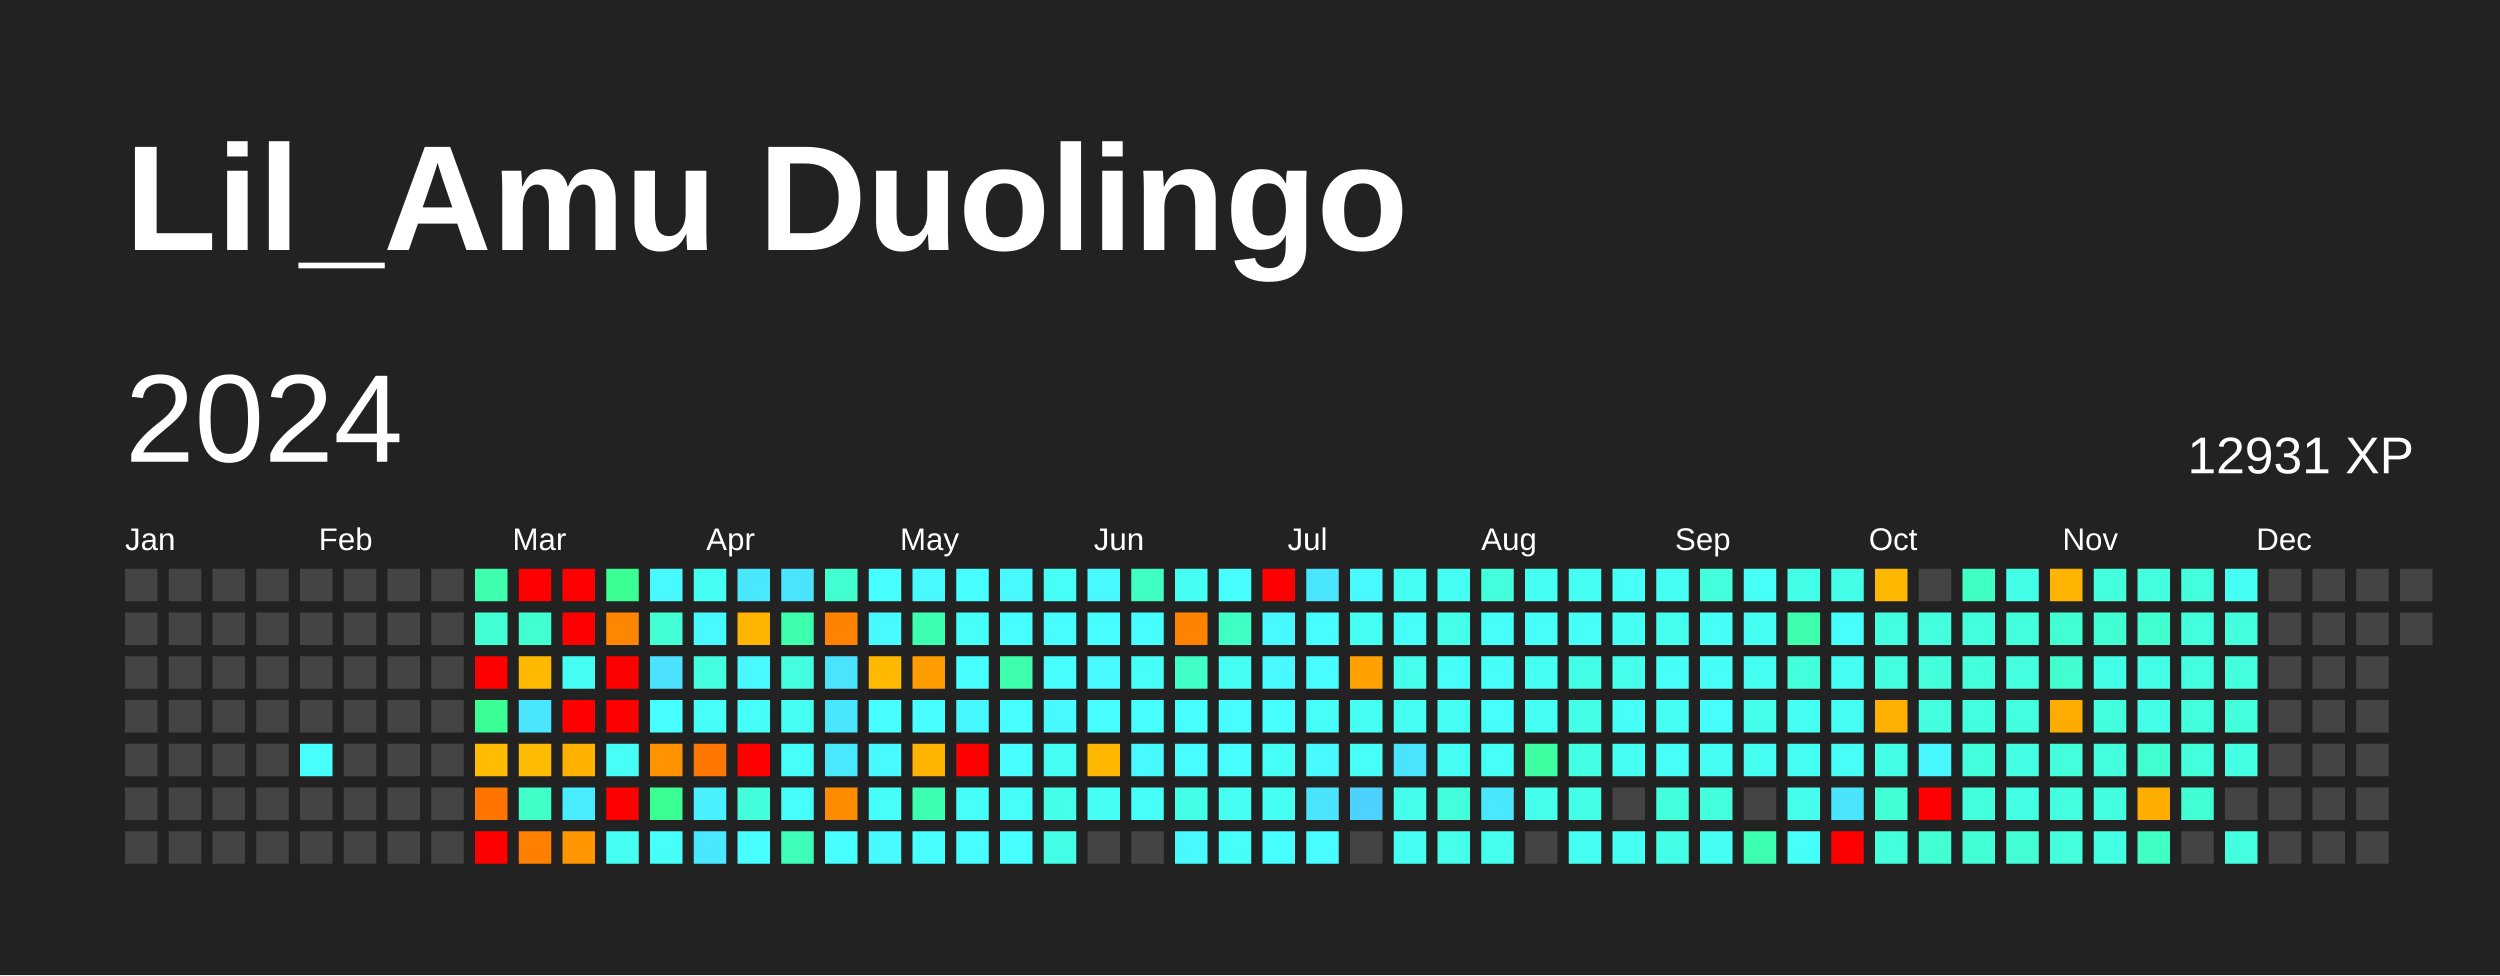
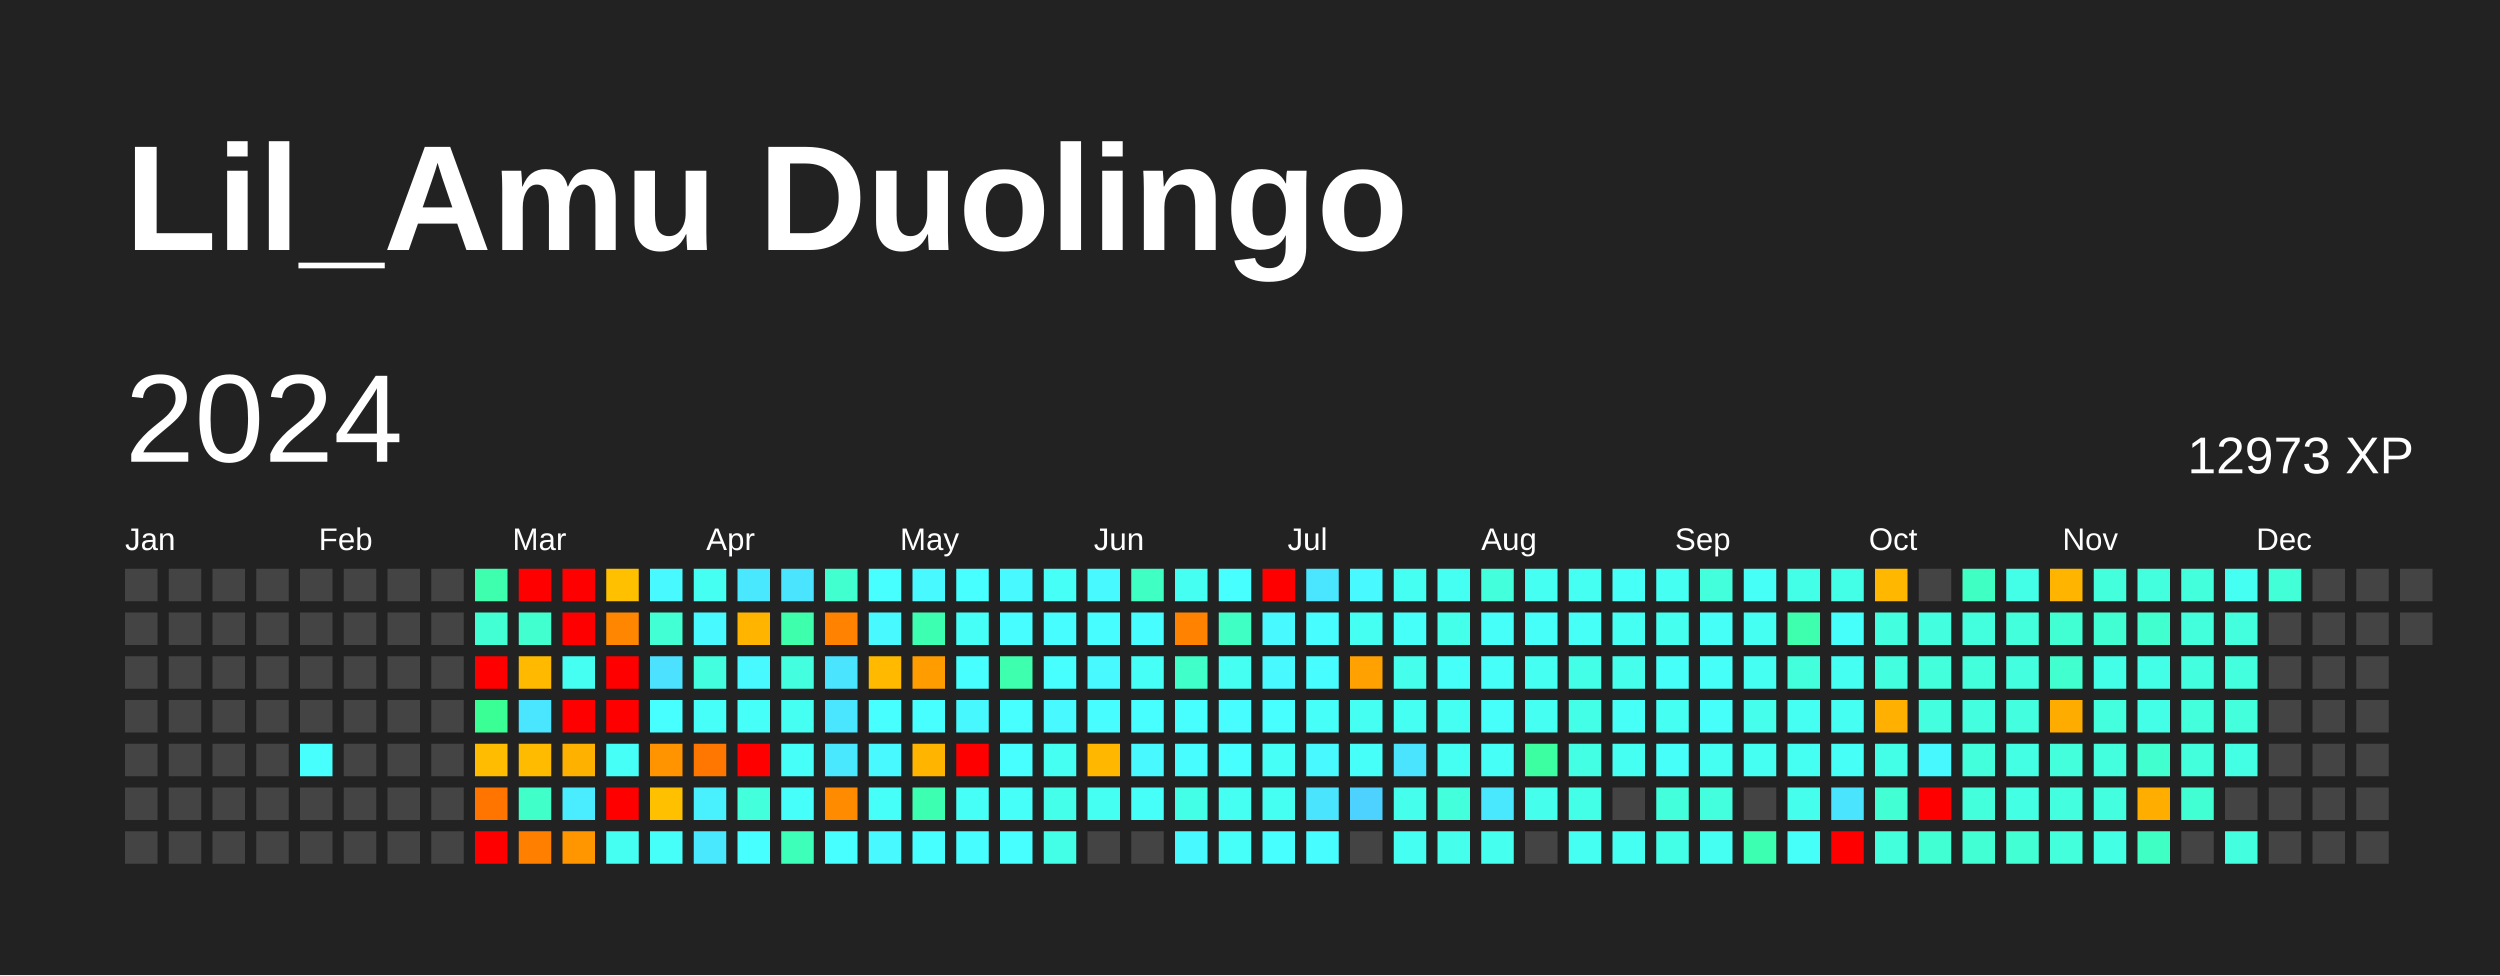
<svg xmlns="http://www.w3.org/2000/svg" baseProfile="full" height="78mm" version="1.1" viewBox="0,0,200,78" width="200mm">
  <defs />
  <rect fill="#222222" height="78" width="200" x="0" y="0" />
  <text fill="#FFFFFF" style="font-size:12px; font-family:Arial; font-weight:bold;" x="10" y="20">Lil_Amu Duolingo</text>
  <text dominant-baseline="hanging" fill="#FFFFFF" style="font-size:10.0px; font-family:Arial;" x="10" y="30">2024</text>
-   <text dominant-baseline="hanging" fill="#FFFFFF" style="font-size:4.125px; font-family:Arial;" x="175" y="35">12931 XP</text>
+   <text dominant-baseline="hanging" fill="#FFFFFF" style="font-size:4.125px; font-family:Arial;" x="175" y="35">12973 XP</text>
  <text fill="#FFFFFF" style="font-size:2.5px; font-family:Arial" x="10.0" y="44">Jan</text>
  <text fill="#FFFFFF" style="font-size:2.5px; font-family:Arial" x="25.5" y="44">Feb</text>
  <text fill="#FFFFFF" style="font-size:2.5px; font-family:Arial" x="41.0" y="44">Mar</text>
  <text fill="#FFFFFF" style="font-size:2.5px; font-family:Arial" x="56.5" y="44">Apr</text>
  <text fill="#FFFFFF" style="font-size:2.5px; font-family:Arial" x="72.0" y="44">May</text>
  <text fill="#FFFFFF" style="font-size:2.5px; font-family:Arial" x="87.5" y="44">Jun</text>
  <text fill="#FFFFFF" style="font-size:2.5px; font-family:Arial" x="103.0" y="44">Jul</text>
  <text fill="#FFFFFF" style="font-size:2.5px; font-family:Arial" x="118.5" y="44">Aug</text>
  <text fill="#FFFFFF" style="font-size:2.5px; font-family:Arial" x="134.0" y="44">Sep</text>
  <text fill="#FFFFFF" style="font-size:2.5px; font-family:Arial" x="149.5" y="44">Oct</text>
  <text fill="#FFFFFF" style="font-size:2.5px; font-family:Arial" x="165.0" y="44">Nov</text>
  <text fill="#FFFFFF" style="font-size:2.5px; font-family:Arial" x="180.5" y="44">Dec</text>
  <rect fill="#444444" height="2.6" width="2.6" x="10.0" y="45.5" />
  <rect fill="#444444" height="2.6" width="2.6" x="10.0" y="49.0" />
  <rect fill="#444444" height="2.6" width="2.6" x="10.0" y="52.5" />
  <rect fill="#444444" height="2.6" width="2.6" x="10.0" y="56.0" />
  <rect fill="#444444" height="2.6" width="2.6" x="10.0" y="59.5" />
  <rect fill="#444444" height="2.6" width="2.6" x="10.0" y="63.0" />
  <rect fill="#444444" height="2.6" width="2.6" x="10.0" y="66.5" />
  <rect fill="#444444" height="2.6" width="2.6" x="13.5" y="45.5" />
  <rect fill="#444444" height="2.6" width="2.6" x="13.5" y="49.0" />
  <rect fill="#444444" height="2.6" width="2.6" x="13.5" y="52.5" />
  <rect fill="#444444" height="2.6" width="2.6" x="13.5" y="56.0" />
  <rect fill="#444444" height="2.6" width="2.6" x="13.5" y="59.5" />
  <rect fill="#444444" height="2.6" width="2.6" x="13.5" y="63.0" />
  <rect fill="#444444" height="2.6" width="2.6" x="13.5" y="66.5" />
  <rect fill="#444444" height="2.6" width="2.6" x="17.0" y="45.5" />
  <rect fill="#444444" height="2.6" width="2.6" x="17.0" y="49.0" />
  <rect fill="#444444" height="2.6" width="2.6" x="17.0" y="52.5" />
  <rect fill="#444444" height="2.6" width="2.6" x="17.0" y="56.0" />
  <rect fill="#444444" height="2.6" width="2.6" x="17.0" y="59.5" />
  <rect fill="#444444" height="2.6" width="2.6" x="17.0" y="63.0" />
  <rect fill="#444444" height="2.6" width="2.6" x="17.0" y="66.5" />
  <rect fill="#444444" height="2.6" width="2.6" x="20.5" y="45.5" />
  <rect fill="#444444" height="2.6" width="2.6" x="20.5" y="49.0" />
  <rect fill="#444444" height="2.6" width="2.6" x="20.5" y="52.5" />
  <rect fill="#444444" height="2.6" width="2.6" x="20.5" y="56.0" />
  <rect fill="#444444" height="2.6" width="2.6" x="20.5" y="59.5" />
  <rect fill="#444444" height="2.6" width="2.6" x="20.5" y="63.0" />
  <rect fill="#444444" height="2.6" width="2.6" x="20.5" y="66.5" />
  <rect fill="#444444" height="2.6" width="2.6" x="24.0" y="45.5" />
  <rect fill="#444444" height="2.6" width="2.6" x="24.0" y="49.0" />
  <rect fill="#444444" height="2.6" width="2.6" x="24.0" y="52.5" />
  <rect fill="#444444" height="2.6" width="2.6" x="24.0" y="56.0" />
  <rect fill="#47fffd" height="2.6" width="2.6" x="24.0" y="59.5" />
  <rect fill="#444444" height="2.6" width="2.6" x="24.0" y="63.0" />
  <rect fill="#444444" height="2.6" width="2.6" x="24.0" y="66.5" />
  <rect fill="#444444" height="2.6" width="2.6" x="27.5" y="45.5" />
  <rect fill="#444444" height="2.6" width="2.6" x="27.5" y="49.0" />
  <rect fill="#444444" height="2.6" width="2.6" x="27.5" y="52.5" />
  <rect fill="#444444" height="2.6" width="2.6" x="27.5" y="56.0" />
  <rect fill="#444444" height="2.6" width="2.6" x="27.5" y="59.5" />
  <rect fill="#444444" height="2.6" width="2.6" x="27.5" y="63.0" />
  <rect fill="#444444" height="2.6" width="2.6" x="27.5" y="66.5" />
  <rect fill="#444444" height="2.6" width="2.6" x="31.0" y="45.5" />
  <rect fill="#444444" height="2.6" width="2.6" x="31.0" y="49.0" />
  <rect fill="#444444" height="2.6" width="2.6" x="31.0" y="52.5" />
  <rect fill="#444444" height="2.6" width="2.6" x="31.0" y="56.0" />
  <rect fill="#444444" height="2.6" width="2.6" x="31.0" y="59.5" />
  <rect fill="#444444" height="2.6" width="2.6" x="31.0" y="63.0" />
  <rect fill="#444444" height="2.6" width="2.6" x="31.0" y="66.5" />
  <rect fill="#444444" height="2.6" width="2.6" x="34.5" y="45.5" />
  <rect fill="#444444" height="2.6" width="2.6" x="34.5" y="49.0" />
  <rect fill="#444444" height="2.6" width="2.6" x="34.5" y="52.5" />
  <rect fill="#444444" height="2.6" width="2.6" x="34.5" y="56.0" />
  <rect fill="#444444" height="2.6" width="2.6" x="34.5" y="59.5" />
  <rect fill="#444444" height="2.6" width="2.6" x="34.5" y="63.0" />
  <rect fill="#444444" height="2.6" width="2.6" x="34.5" y="66.5" />
  <rect fill="#3dffae" height="2.6" width="2.6" x="38.0" y="45.5" />
  <rect fill="#42ffd4" height="2.6" width="2.6" x="38.0" y="49.0" />
  <rect fill="red" height="2.6" width="2.6" x="38.0" y="52.5" />
  <rect fill="#3aff94" height="2.6" width="2.6" x="38.0" y="56.0" />
  <rect fill="#ffbc00" height="2.6" width="2.6" x="38.0" y="59.5" />
  <rect fill="#ff7500" height="2.6" width="2.6" x="38.0" y="63.0" />
  <rect fill="red" height="2.6" width="2.6" x="38.0" y="66.5" />
  <rect fill="red" height="2.6" width="2.6" x="41.5" y="45.5" />
  <rect fill="#41ffcf" height="2.6" width="2.6" x="41.5" y="49.0" />
  <rect fill="#ffba00" height="2.6" width="2.6" x="41.5" y="52.5" />
  <rect fill="#4ae6ff" height="2.6" width="2.6" x="41.5" y="56.0" />
  <rect fill="#ffbb00" height="2.6" width="2.6" x="41.5" y="59.5" />
  <rect fill="#40ffc8" height="2.6" width="2.6" x="41.5" y="63.0" />
  <rect fill="#ff7f00" height="2.6" width="2.6" x="41.5" y="66.5" />
  <rect fill="red" height="2.6" width="2.6" x="45.0" y="45.5" />
  <rect fill="red" height="2.6" width="2.6" x="45.0" y="49.0" />
  <rect fill="#46fff3" height="2.6" width="2.6" x="45.0" y="52.5" />
  <rect fill="red" height="2.6" width="2.6" x="45.0" y="56.0" />
  <rect fill="#ffb100" height="2.6" width="2.6" x="45.0" y="59.5" />
  <rect fill="#49edff" height="2.6" width="2.6" x="45.0" y="63.0" />
  <rect fill="#ff9600" height="2.6" width="2.6" x="45.0" y="66.5" />
-   <rect fill="#3aff92" height="2.6" width="2.6" x="48.5" y="45.5" />
+   <rect fill="#ffc000" height="2.6" width="2.6" x="48.5" y="45.5" />
  <rect fill="#ff8600" height="2.6" width="2.6" x="48.5" y="49.0" />
  <rect fill="red" height="2.6" width="2.6" x="48.5" y="52.5" />
  <rect fill="red" height="2.6" width="2.6" x="48.5" y="56.0" />
  <rect fill="#46fff6" height="2.6" width="2.6" x="48.5" y="59.5" />
  <rect fill="red" height="2.6" width="2.6" x="48.5" y="63.0" />
  <rect fill="#46fff3" height="2.6" width="2.6" x="48.5" y="66.5" />
  <rect fill="#48faff" height="2.6" width="2.6" x="52.0" y="45.5" />
  <rect fill="#42ffd4" height="2.6" width="2.6" x="52.0" y="49.0" />
  <rect fill="#4be1ff" height="2.6" width="2.6" x="52.0" y="52.5" />
  <rect fill="#47ffff" height="2.6" width="2.6" x="52.0" y="56.0" />
  <rect fill="#ff9300" height="2.6" width="2.6" x="52.0" y="59.5" />
-   <rect fill="#3aff92" height="2.6" width="2.6" x="52.0" y="63.0" />
+   <rect fill="#ffc000" height="2.6" width="2.6" x="52.0" y="63.0" />
  <rect fill="#46fff8" height="2.6" width="2.6" x="52.0" y="66.5" />
  <rect fill="#46fff3" height="2.6" width="2.6" x="55.5" y="45.5" />
  <rect fill="#48faff" height="2.6" width="2.6" x="55.5" y="49.0" />
  <rect fill="#43ffe0" height="2.6" width="2.6" x="55.5" y="52.5" />
  <rect fill="#46fff8" height="2.6" width="2.6" x="55.5" y="56.0" />
  <rect fill="#ff7700" height="2.6" width="2.6" x="55.5" y="59.5" />
  <rect fill="#49f1ff" height="2.6" width="2.6" x="55.5" y="63.0" />
  <rect fill="#4ae8ff" height="2.6" width="2.6" x="55.5" y="66.5" />
  <rect fill="#4ae8ff" height="2.6" width="2.6" x="59.0" y="45.5" />
  <rect fill="#ffb400" height="2.6" width="2.6" x="59.0" y="49.0" />
  <rect fill="#48faff" height="2.6" width="2.6" x="59.0" y="52.5" />
  <rect fill="#46fff8" height="2.6" width="2.6" x="59.0" y="56.0" />
  <rect fill="red" height="2.6" width="2.6" x="59.0" y="59.5" />
  <rect fill="#43ffdb" height="2.6" width="2.6" x="59.0" y="63.0" />
  <rect fill="#47ffff" height="2.6" width="2.6" x="59.0" y="66.5" />
  <rect fill="#4be4ff" height="2.6" width="2.6" x="62.5" y="45.5" />
  <rect fill="#3dffac" height="2.6" width="2.6" x="62.5" y="49.0" />
  <rect fill="#43ffe0" height="2.6" width="2.6" x="62.5" y="52.5" />
  <rect fill="#46fff3" height="2.6" width="2.6" x="62.5" y="56.0" />
  <rect fill="#46fff8" height="2.6" width="2.6" x="62.5" y="59.5" />
  <rect fill="#46fffa" height="2.6" width="2.6" x="62.5" y="63.0" />
  <rect fill="#3effb9" height="2.6" width="2.6" x="62.5" y="66.5" />
  <rect fill="#41ffcf" height="2.6" width="2.6" x="66.0" y="45.5" />
  <rect fill="#ff8300" height="2.6" width="2.6" x="66.0" y="49.0" />
  <rect fill="#4be4ff" height="2.6" width="2.6" x="66.0" y="52.5" />
  <rect fill="#4ae6ff" height="2.6" width="2.6" x="66.0" y="56.0" />
  <rect fill="#4ae8ff" height="2.6" width="2.6" x="66.0" y="59.5" />
  <rect fill="#ff8c00" height="2.6" width="2.6" x="66.0" y="63.0" />
  <rect fill="#47ffff" height="2.6" width="2.6" x="66.0" y="66.5" />
  <rect fill="#47ffff" height="2.6" width="2.6" x="69.5" y="45.5" />
  <rect fill="#48faff" height="2.6" width="2.6" x="69.5" y="49.0" />
  <rect fill="#ffba00" height="2.6" width="2.6" x="69.5" y="52.5" />
  <rect fill="#47ffff" height="2.6" width="2.6" x="69.5" y="56.0" />
  <rect fill="#48faff" height="2.6" width="2.6" x="69.5" y="59.5" />
  <rect fill="#46fff8" height="2.6" width="2.6" x="69.5" y="63.0" />
  <rect fill="#48faff" height="2.6" width="2.6" x="69.5" y="66.5" />
  <rect fill="#48faff" height="2.6" width="2.6" x="73.0" y="45.5" />
  <rect fill="#3dffb1" height="2.6" width="2.6" x="73.0" y="49.0" />
  <rect fill="#ff9c00" height="2.6" width="2.6" x="73.0" y="52.5" />
  <rect fill="#47ffff" height="2.6" width="2.6" x="73.0" y="56.0" />
  <rect fill="#ffb500" height="2.6" width="2.6" x="73.0" y="59.5" />
  <rect fill="#3dffb1" height="2.6" width="2.6" x="73.0" y="63.0" />
  <rect fill="#47ffff" height="2.6" width="2.6" x="73.0" y="66.5" />
  <rect fill="#47ffff" height="2.6" width="2.6" x="76.5" y="45.5" />
  <rect fill="#46fff6" height="2.6" width="2.6" x="76.5" y="49.0" />
  <rect fill="#47ffff" height="2.6" width="2.6" x="76.5" y="52.5" />
  <rect fill="#48f8ff" height="2.6" width="2.6" x="76.5" y="56.0" />
  <rect fill="red" height="2.6" width="2.6" x="76.5" y="59.5" />
  <rect fill="#46fff6" height="2.6" width="2.6" x="76.5" y="63.0" />
  <rect fill="#47fdff" height="2.6" width="2.6" x="76.5" y="66.5" />
  <rect fill="#48faff" height="2.6" width="2.6" x="80.0" y="45.5" />
  <rect fill="#47fdff" height="2.6" width="2.6" x="80.0" y="49.0" />
  <rect fill="#3dffae" height="2.6" width="2.6" x="80.0" y="52.5" />
  <rect fill="#47ffff" height="2.6" width="2.6" x="80.0" y="56.0" />
  <rect fill="#47ffff" height="2.6" width="2.6" x="80.0" y="59.5" />
  <rect fill="#46fff8" height="2.6" width="2.6" x="80.0" y="63.0" />
  <rect fill="#47ffff" height="2.6" width="2.6" x="80.0" y="66.5" />
  <rect fill="#46fff6" height="2.6" width="2.6" x="83.5" y="45.5" />
  <rect fill="#47fdff" height="2.6" width="2.6" x="83.5" y="49.0" />
  <rect fill="#47ffff" height="2.6" width="2.6" x="83.5" y="52.5" />
  <rect fill="#48faff" height="2.6" width="2.6" x="83.5" y="56.0" />
  <rect fill="#46fff3" height="2.6" width="2.6" x="83.5" y="59.5" />
  <rect fill="#44ffea" height="2.6" width="2.6" x="83.5" y="63.0" />
  <rect fill="#44ffe8" height="2.6" width="2.6" x="83.5" y="66.5" />
  <rect fill="#48faff" height="2.6" width="2.6" x="87.0" y="45.5" />
  <rect fill="#47fdff" height="2.6" width="2.6" x="87.0" y="49.0" />
  <rect fill="#48faff" height="2.6" width="2.6" x="87.0" y="52.5" />
  <rect fill="#47fdff" height="2.6" width="2.6" x="87.0" y="56.0" />
  <rect fill="#ffb700" height="2.6" width="2.6" x="87.0" y="59.5" />
  <rect fill="#46fff3" height="2.6" width="2.6" x="87.0" y="63.0" />
  <rect fill="#444444" height="2.6" width="2.6" x="87.0" y="66.5" />
  <rect fill="#40ffc3" height="2.6" width="2.6" x="90.5" y="45.5" />
  <rect fill="#47fdff" height="2.6" width="2.6" x="90.5" y="49.0" />
  <rect fill="#46fff6" height="2.6" width="2.6" x="90.5" y="52.5" />
  <rect fill="#47ffff" height="2.6" width="2.6" x="90.5" y="56.0" />
  <rect fill="#48faff" height="2.6" width="2.6" x="90.5" y="59.5" />
  <rect fill="#46fff8" height="2.6" width="2.6" x="90.5" y="63.0" />
  <rect fill="#444444" height="2.6" width="2.6" x="90.5" y="66.5" />
  <rect fill="#46fff3" height="2.6" width="2.6" x="94.0" y="45.5" />
  <rect fill="#ff8300" height="2.6" width="2.6" x="94.0" y="49.0" />
  <rect fill="#40ffc8" height="2.6" width="2.6" x="94.0" y="52.5" />
  <rect fill="#47ffff" height="2.6" width="2.6" x="94.0" y="56.0" />
  <rect fill="#47fdff" height="2.6" width="2.6" x="94.0" y="59.5" />
  <rect fill="#44ffe8" height="2.6" width="2.6" x="94.0" y="63.0" />
  <rect fill="#48faff" height="2.6" width="2.6" x="94.0" y="66.5" />
  <rect fill="#47ffff" height="2.6" width="2.6" x="97.5" y="45.5" />
  <rect fill="#40ffc5" height="2.6" width="2.6" x="97.5" y="49.0" />
  <rect fill="#46fff3" height="2.6" width="2.6" x="97.5" y="52.5" />
  <rect fill="#47fdff" height="2.6" width="2.6" x="97.5" y="56.0" />
  <rect fill="#47ffff" height="2.6" width="2.6" x="97.5" y="59.5" />
  <rect fill="#46fff3" height="2.6" width="2.6" x="97.5" y="63.0" />
  <rect fill="#46fff8" height="2.6" width="2.6" x="97.5" y="66.5" />
  <rect fill="red" height="2.6" width="2.6" x="101.0" y="45.5" />
  <rect fill="#48faff" height="2.6" width="2.6" x="101.0" y="49.0" />
  <rect fill="#48faff" height="2.6" width="2.6" x="101.0" y="52.5" />
  <rect fill="#47ffff" height="2.6" width="2.6" x="101.0" y="56.0" />
  <rect fill="#46fff6" height="2.6" width="2.6" x="101.0" y="59.5" />
  <rect fill="#46fff3" height="2.6" width="2.6" x="101.0" y="63.0" />
  <rect fill="#47ffff" height="2.6" width="2.6" x="101.0" y="66.5" />
  <rect fill="#4ae6ff" height="2.6" width="2.6" x="104.5" y="45.5" />
  <rect fill="#47fdff" height="2.6" width="2.6" x="104.5" y="49.0" />
  <rect fill="#47fdff" height="2.6" width="2.6" x="104.5" y="52.5" />
  <rect fill="#46fff8" height="2.6" width="2.6" x="104.5" y="56.0" />
  <rect fill="#48faff" height="2.6" width="2.6" x="104.5" y="59.5" />
  <rect fill="#4be4ff" height="2.6" width="2.6" x="104.5" y="63.0" />
  <rect fill="#47fdff" height="2.6" width="2.6" x="104.5" y="66.5" />
  <rect fill="#48faff" height="2.6" width="2.6" x="108.0" y="45.5" />
  <rect fill="#46fff3" height="2.6" width="2.6" x="108.0" y="49.0" />
  <rect fill="#ffa100" height="2.6" width="2.6" x="108.0" y="52.5" />
  <rect fill="#46fff3" height="2.6" width="2.6" x="108.0" y="56.0" />
  <rect fill="#46fff8" height="2.6" width="2.6" x="108.0" y="59.5" />
  <rect fill="#4dd2ff" height="2.6" width="2.6" x="108.0" y="63.0" />
  <rect fill="#444444" height="2.6" width="2.6" x="108.0" y="66.5" />
  <rect fill="#46fff3" height="2.6" width="2.6" x="111.5" y="45.5" />
  <rect fill="#46fff8" height="2.6" width="2.6" x="111.5" y="49.0" />
  <rect fill="#45ffec" height="2.6" width="2.6" x="111.5" y="52.5" />
  <rect fill="#46fff3" height="2.6" width="2.6" x="111.5" y="56.0" />
  <rect fill="#4be4ff" height="2.6" width="2.6" x="111.5" y="59.5" />
  <rect fill="#45ffec" height="2.6" width="2.6" x="111.5" y="63.0" />
  <rect fill="#46fff3" height="2.6" width="2.6" x="111.5" y="66.5" />
  <rect fill="#46fff3" height="2.6" width="2.6" x="115.0" y="45.5" />
  <rect fill="#44ffea" height="2.6" width="2.6" x="115.0" y="49.0" />
  <rect fill="#46fff8" height="2.6" width="2.6" x="115.0" y="52.5" />
  <rect fill="#46fff3" height="2.6" width="2.6" x="115.0" y="56.0" />
  <rect fill="#46fff3" height="2.6" width="2.6" x="115.0" y="59.5" />
  <rect fill="#43ffdb" height="2.6" width="2.6" x="115.0" y="63.0" />
  <rect fill="#45ffec" height="2.6" width="2.6" x="115.0" y="66.5" />
  <rect fill="#43ffdb" height="2.6" width="2.6" x="118.5" y="45.5" />
  <rect fill="#46fff8" height="2.6" width="2.6" x="118.5" y="49.0" />
  <rect fill="#46fff8" height="2.6" width="2.6" x="118.5" y="52.5" />
  <rect fill="#46fffa" height="2.6" width="2.6" x="118.5" y="56.0" />
  <rect fill="#46fff6" height="2.6" width="2.6" x="118.5" y="59.5" />
  <rect fill="#4ae8ff" height="2.6" width="2.6" x="118.5" y="63.0" />
  <rect fill="#45ffef" height="2.6" width="2.6" x="118.5" y="66.5" />
  <rect fill="#46fff3" height="2.6" width="2.6" x="122.0" y="45.5" />
  <rect fill="#46fff8" height="2.6" width="2.6" x="122.0" y="49.0" />
  <rect fill="#46fff3" height="2.6" width="2.6" x="122.0" y="52.5" />
  <rect fill="#46fff3" height="2.6" width="2.6" x="122.0" y="56.0" />
  <rect fill="#3cffa2" height="2.6" width="2.6" x="122.0" y="59.5" />
  <rect fill="#45ffec" height="2.6" width="2.6" x="122.0" y="63.0" />
  <rect fill="#444444" height="2.6" width="2.6" x="122.0" y="66.5" />
  <rect fill="#46fff3" height="2.6" width="2.6" x="125.5" y="45.5" />
  <rect fill="#46fff6" height="2.6" width="2.6" x="125.5" y="49.0" />
  <rect fill="#44ffe8" height="2.6" width="2.6" x="125.5" y="52.5" />
  <rect fill="#44ffe8" height="2.6" width="2.6" x="125.5" y="56.0" />
  <rect fill="#43ffe3" height="2.6" width="2.6" x="125.5" y="59.5" />
  <rect fill="#44ffe8" height="2.6" width="2.6" x="125.5" y="63.0" />
  <rect fill="#46fff3" height="2.6" width="2.6" x="125.5" y="66.5" />
  <rect fill="#46fff6" height="2.6" width="2.6" x="129.0" y="45.5" />
  <rect fill="#46fff3" height="2.6" width="2.6" x="129.0" y="49.0" />
  <rect fill="#45ffec" height="2.6" width="2.6" x="129.0" y="52.5" />
  <rect fill="#46fff6" height="2.6" width="2.6" x="129.0" y="56.0" />
  <rect fill="#46fff3" height="2.6" width="2.6" x="129.0" y="59.5" />
  <rect fill="#444444" height="2.6" width="2.6" x="129.0" y="63.0" />
  <rect fill="#46fff3" height="2.6" width="2.6" x="129.0" y="66.5" />
  <rect fill="#46fff3" height="2.6" width="2.6" x="132.5" y="45.5" />
  <rect fill="#45ffef" height="2.6" width="2.6" x="132.5" y="49.0" />
  <rect fill="#46fff8" height="2.6" width="2.6" x="132.5" y="52.5" />
  <rect fill="#46fff3" height="2.6" width="2.6" x="132.5" y="56.0" />
  <rect fill="#46fff8" height="2.6" width="2.6" x="132.5" y="59.5" />
  <rect fill="#43ffdb" height="2.6" width="2.6" x="132.5" y="63.0" />
  <rect fill="#44ffe8" height="2.6" width="2.6" x="132.5" y="66.5" />
  <rect fill="#43ffdb" height="2.6" width="2.6" x="136.0" y="45.5" />
  <rect fill="#46fff6" height="2.6" width="2.6" x="136.0" y="49.0" />
  <rect fill="#46fff8" height="2.6" width="2.6" x="136.0" y="52.5" />
  <rect fill="#46fffa" height="2.6" width="2.6" x="136.0" y="56.0" />
  <rect fill="#46fff3" height="2.6" width="2.6" x="136.0" y="59.5" />
  <rect fill="#43ffde" height="2.6" width="2.6" x="136.0" y="63.0" />
  <rect fill="#46fff3" height="2.6" width="2.6" x="136.0" y="66.5" />
  <rect fill="#46fff6" height="2.6" width="2.6" x="139.5" y="45.5" />
  <rect fill="#46fff3" height="2.6" width="2.6" x="139.5" y="49.0" />
  <rect fill="#46fff3" height="2.6" width="2.6" x="139.5" y="52.5" />
  <rect fill="#45ffec" height="2.6" width="2.6" x="139.5" y="56.0" />
  <rect fill="#46fff3" height="2.6" width="2.6" x="139.5" y="59.5" />
  <rect fill="#444444" height="2.6" width="2.6" x="139.5" y="63.0" />
  <rect fill="#3dffb1" height="2.6" width="2.6" x="139.5" y="66.5" />
  <rect fill="#44ffe8" height="2.6" width="2.6" x="143.0" y="45.5" />
  <rect fill="#3dffae" height="2.6" width="2.6" x="143.0" y="49.0" />
  <rect fill="#43ffdb" height="2.6" width="2.6" x="143.0" y="52.5" />
  <rect fill="#46fff3" height="2.6" width="2.6" x="143.0" y="56.0" />
  <rect fill="#46fff3" height="2.6" width="2.6" x="143.0" y="59.5" />
  <rect fill="#45ffec" height="2.6" width="2.6" x="143.0" y="63.0" />
  <rect fill="#46fff8" height="2.6" width="2.6" x="143.0" y="66.5" />
  <rect fill="#44ffe8" height="2.6" width="2.6" x="146.5" y="45.5" />
  <rect fill="#46fffa" height="2.6" width="2.6" x="146.5" y="49.0" />
  <rect fill="#46fff3" height="2.6" width="2.6" x="146.5" y="52.5" />
  <rect fill="#46fff3" height="2.6" width="2.6" x="146.5" y="56.0" />
  <rect fill="#46fff6" height="2.6" width="2.6" x="146.5" y="59.5" />
  <rect fill="#4be4ff" height="2.6" width="2.6" x="146.5" y="63.0" />
  <rect fill="red" height="2.6" width="2.6" x="146.5" y="66.5" />
  <rect fill="#ffb700" height="2.6" width="2.6" x="150.0" y="45.5" />
  <rect fill="#43ffe0" height="2.6" width="2.6" x="150.0" y="49.0" />
  <rect fill="#43ffe0" height="2.6" width="2.6" x="150.0" y="52.5" />
  <rect fill="#ffb000" height="2.6" width="2.6" x="150.0" y="56.0" />
  <rect fill="#44ffe8" height="2.6" width="2.6" x="150.0" y="59.5" />
  <rect fill="#42ffd4" height="2.6" width="2.6" x="150.0" y="63.0" />
  <rect fill="#43ffdb" height="2.6" width="2.6" x="150.0" y="66.5" />
  <rect fill="#444444" height="2.6" width="2.6" x="153.5" y="45.5" />
  <rect fill="#43ffe0" height="2.6" width="2.6" x="153.5" y="49.0" />
  <rect fill="#43ffdb" height="2.6" width="2.6" x="153.5" y="52.5" />
  <rect fill="#43ffe0" height="2.6" width="2.6" x="153.5" y="56.0" />
  <rect fill="#48f8ff" height="2.6" width="2.6" x="153.5" y="59.5" />
  <rect fill="red" height="2.6" width="2.6" x="153.5" y="63.0" />
  <rect fill="#41ffd2" height="2.6" width="2.6" x="153.5" y="66.5" />
  <rect fill="#40ffc3" height="2.6" width="2.6" x="157.0" y="45.5" />
  <rect fill="#43ffde" height="2.6" width="2.6" x="157.0" y="49.0" />
  <rect fill="#43ffdb" height="2.6" width="2.6" x="157.0" y="52.5" />
  <rect fill="#43ffe0" height="2.6" width="2.6" x="157.0" y="56.0" />
  <rect fill="#43ffdb" height="2.6" width="2.6" x="157.0" y="59.5" />
  <rect fill="#43ffdb" height="2.6" width="2.6" x="157.0" y="63.0" />
  <rect fill="#42ffd4" height="2.6" width="2.6" x="157.0" y="66.5" />
  <rect fill="#44ffe8" height="2.6" width="2.6" x="160.5" y="45.5" />
  <rect fill="#43ffdb" height="2.6" width="2.6" x="160.5" y="49.0" />
  <rect fill="#43ffe0" height="2.6" width="2.6" x="160.5" y="52.5" />
  <rect fill="#43ffe0" height="2.6" width="2.6" x="160.5" y="56.0" />
  <rect fill="#43ffe3" height="2.6" width="2.6" x="160.5" y="59.5" />
  <rect fill="#43ffe3" height="2.6" width="2.6" x="160.5" y="63.0" />
  <rect fill="#42ffd4" height="2.6" width="2.6" x="160.5" y="66.5" />
  <rect fill="#ffb500" height="2.6" width="2.6" x="164.0" y="45.5" />
  <rect fill="#41ffd2" height="2.6" width="2.6" x="164.0" y="49.0" />
  <rect fill="#41ffcf" height="2.6" width="2.6" x="164.0" y="52.5" />
  <rect fill="#ffac00" height="2.6" width="2.6" x="164.0" y="56.0" />
  <rect fill="#43ffdb" height="2.6" width="2.6" x="164.0" y="59.5" />
  <rect fill="#43ffe0" height="2.6" width="2.6" x="164.0" y="63.0" />
  <rect fill="#43ffdb" height="2.6" width="2.6" x="164.0" y="66.5" />
  <rect fill="#43ffdb" height="2.6" width="2.6" x="167.5" y="45.5" />
  <rect fill="#41ffd2" height="2.6" width="2.6" x="167.5" y="49.0" />
  <rect fill="#44ffe8" height="2.6" width="2.6" x="167.5" y="52.5" />
  <rect fill="#43ffde" height="2.6" width="2.6" x="167.5" y="56.0" />
  <rect fill="#43ffde" height="2.6" width="2.6" x="167.5" y="59.5" />
  <rect fill="#43ffe0" height="2.6" width="2.6" x="167.5" y="63.0" />
  <rect fill="#43ffe3" height="2.6" width="2.6" x="167.5" y="66.5" />
  <rect fill="#43ffde" height="2.6" width="2.6" x="171.0" y="45.5" />
  <rect fill="#41ffcf" height="2.6" width="2.6" x="171.0" y="49.0" />
  <rect fill="#44ffe8" height="2.6" width="2.6" x="171.0" y="52.5" />
  <rect fill="#44ffe8" height="2.6" width="2.6" x="171.0" y="56.0" />
  <rect fill="#41ffcf" height="2.6" width="2.6" x="171.0" y="59.5" />
  <rect fill="#ffae00" height="2.6" width="2.6" x="171.0" y="63.0" />
  <rect fill="#40ffc5" height="2.6" width="2.6" x="171.0" y="66.5" />
  <rect fill="#43ffdb" height="2.6" width="2.6" x="174.5" y="45.5" />
  <rect fill="#43ffdb" height="2.6" width="2.6" x="174.5" y="49.0" />
  <rect fill="#43ffe0" height="2.6" width="2.6" x="174.5" y="52.5" />
  <rect fill="#43ffdb" height="2.6" width="2.6" x="174.5" y="56.0" />
  <rect fill="#43ffdb" height="2.6" width="2.6" x="174.5" y="59.5" />
  <rect fill="#41ffd2" height="2.6" width="2.6" x="174.5" y="63.0" />
  <rect fill="#444444" height="2.6" width="2.6" x="174.5" y="66.5" />
  <rect fill="#46fff3" height="2.6" width="2.6" x="178.0" y="45.5" />
  <rect fill="#43ffde" height="2.6" width="2.6" x="178.0" y="49.0" />
  <rect fill="#43ffde" height="2.6" width="2.6" x="178.0" y="52.5" />
  <rect fill="#43ffdb" height="2.6" width="2.6" x="178.0" y="56.0" />
  <rect fill="#43ffe3" height="2.6" width="2.6" x="178.0" y="59.5" />
  <rect fill="#444444" height="2.6" width="2.6" x="178.0" y="63.0" />
  <rect fill="#43ffe0" height="2.6" width="2.6" x="178.0" y="66.5" />
-   <rect fill="#444444" height="2.6" width="2.6" x="181.5" y="45.5" />
+   <rect fill="#42ffd7" height="2.6" width="2.6" x="181.5" y="45.5" />
  <rect fill="#444444" height="2.6" width="2.6" x="181.5" y="49.0" />
  <rect fill="#444444" height="2.6" width="2.6" x="181.5" y="52.5" />
  <rect fill="#444444" height="2.6" width="2.6" x="181.5" y="56.0" />
  <rect fill="#444444" height="2.6" width="2.6" x="181.5" y="59.5" />
  <rect fill="#444444" height="2.6" width="2.6" x="181.5" y="63.0" />
  <rect fill="#444444" height="2.6" width="2.6" x="181.5" y="66.5" />
  <rect fill="#444444" height="2.6" width="2.6" x="185.0" y="45.5" />
  <rect fill="#444444" height="2.6" width="2.6" x="185.0" y="49.0" />
  <rect fill="#444444" height="2.6" width="2.6" x="185.0" y="52.5" />
  <rect fill="#444444" height="2.6" width="2.6" x="185.0" y="56.0" />
  <rect fill="#444444" height="2.6" width="2.6" x="185.0" y="59.5" />
  <rect fill="#444444" height="2.6" width="2.6" x="185.0" y="63.0" />
  <rect fill="#444444" height="2.6" width="2.6" x="185.0" y="66.5" />
  <rect fill="#444444" height="2.6" width="2.6" x="188.5" y="45.5" />
  <rect fill="#444444" height="2.6" width="2.6" x="188.5" y="49.0" />
  <rect fill="#444444" height="2.6" width="2.6" x="188.5" y="52.5" />
  <rect fill="#444444" height="2.6" width="2.6" x="188.5" y="56.0" />
  <rect fill="#444444" height="2.6" width="2.6" x="188.5" y="59.5" />
  <rect fill="#444444" height="2.6" width="2.6" x="188.5" y="63.0" />
  <rect fill="#444444" height="2.6" width="2.6" x="188.5" y="66.5" />
  <rect fill="#444444" height="2.6" width="2.6" x="192.0" y="45.5" />
  <rect fill="#444444" height="2.6" width="2.6" x="192.0" y="49.0" />
</svg>
